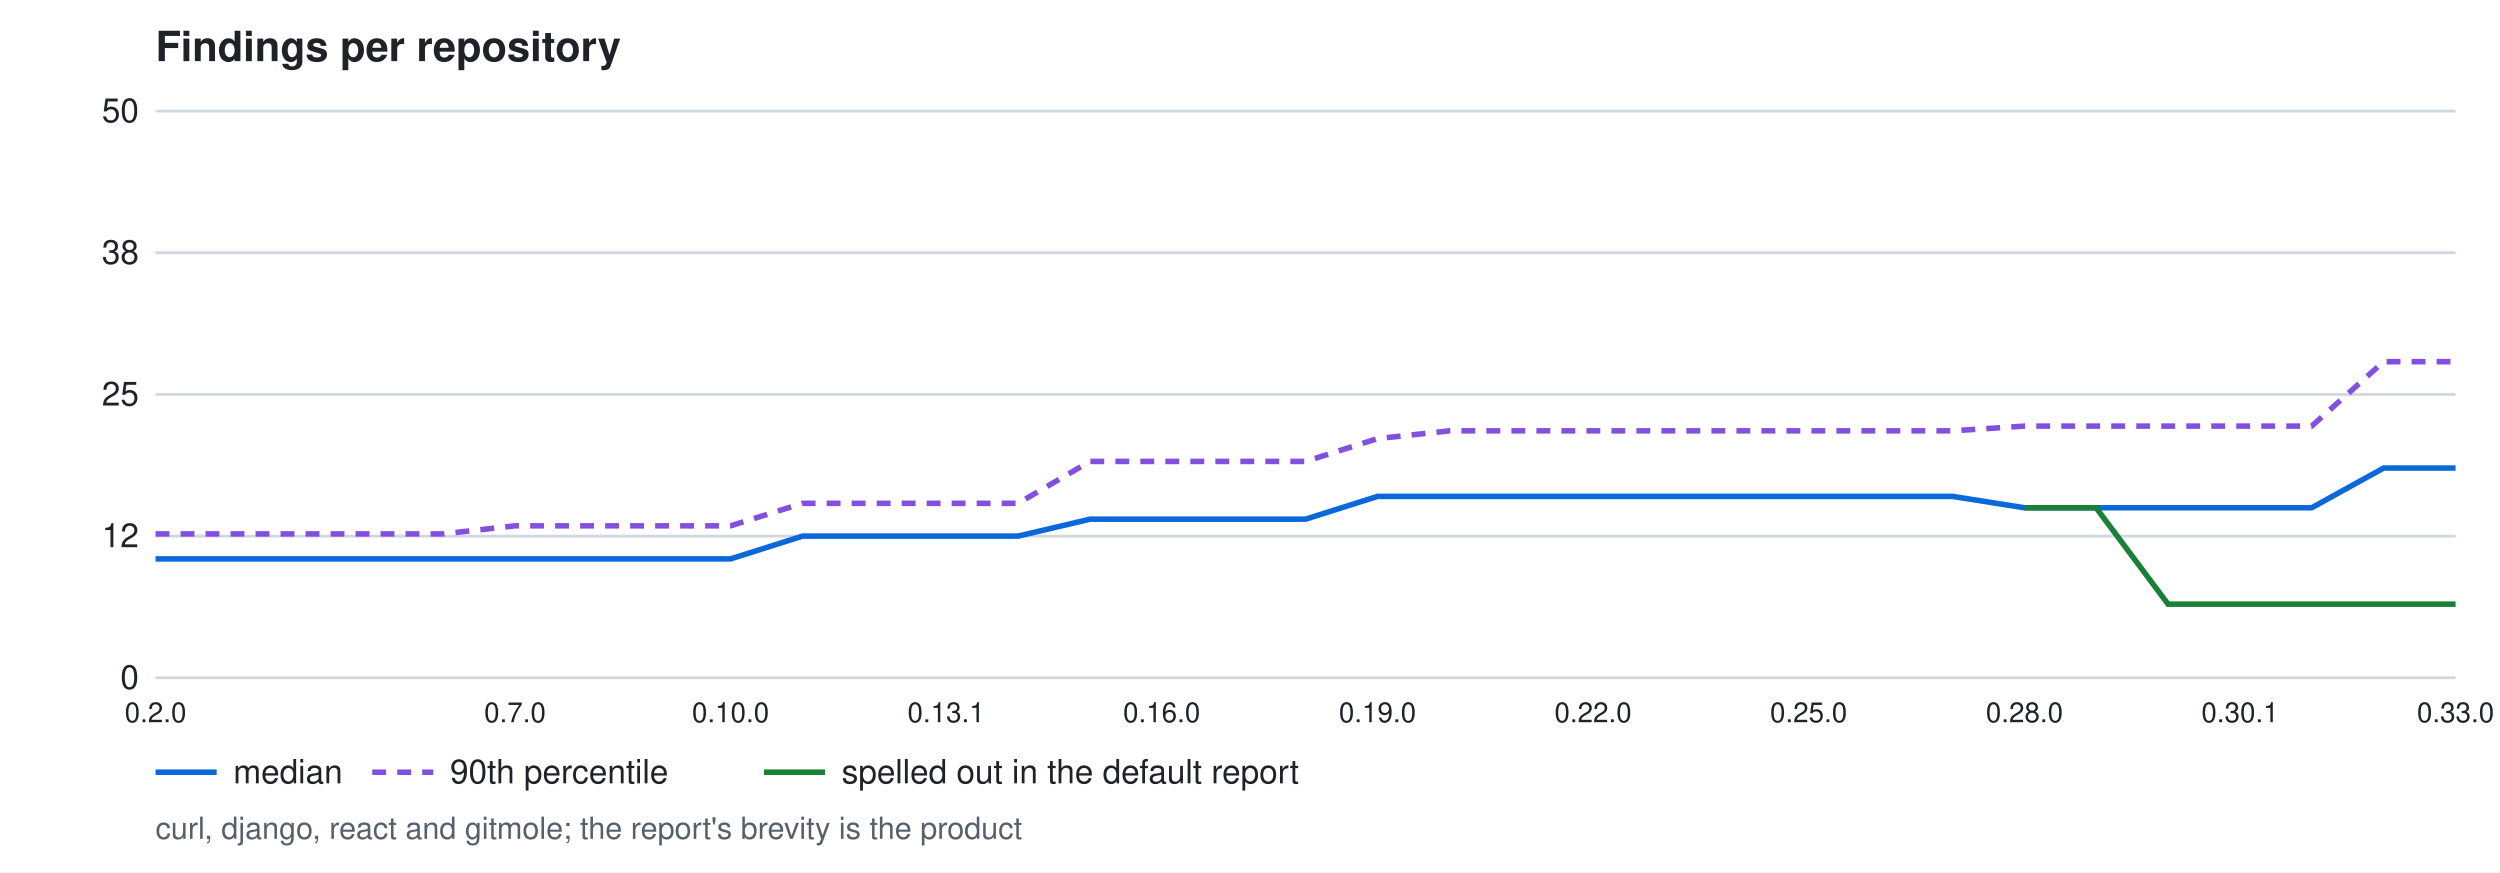
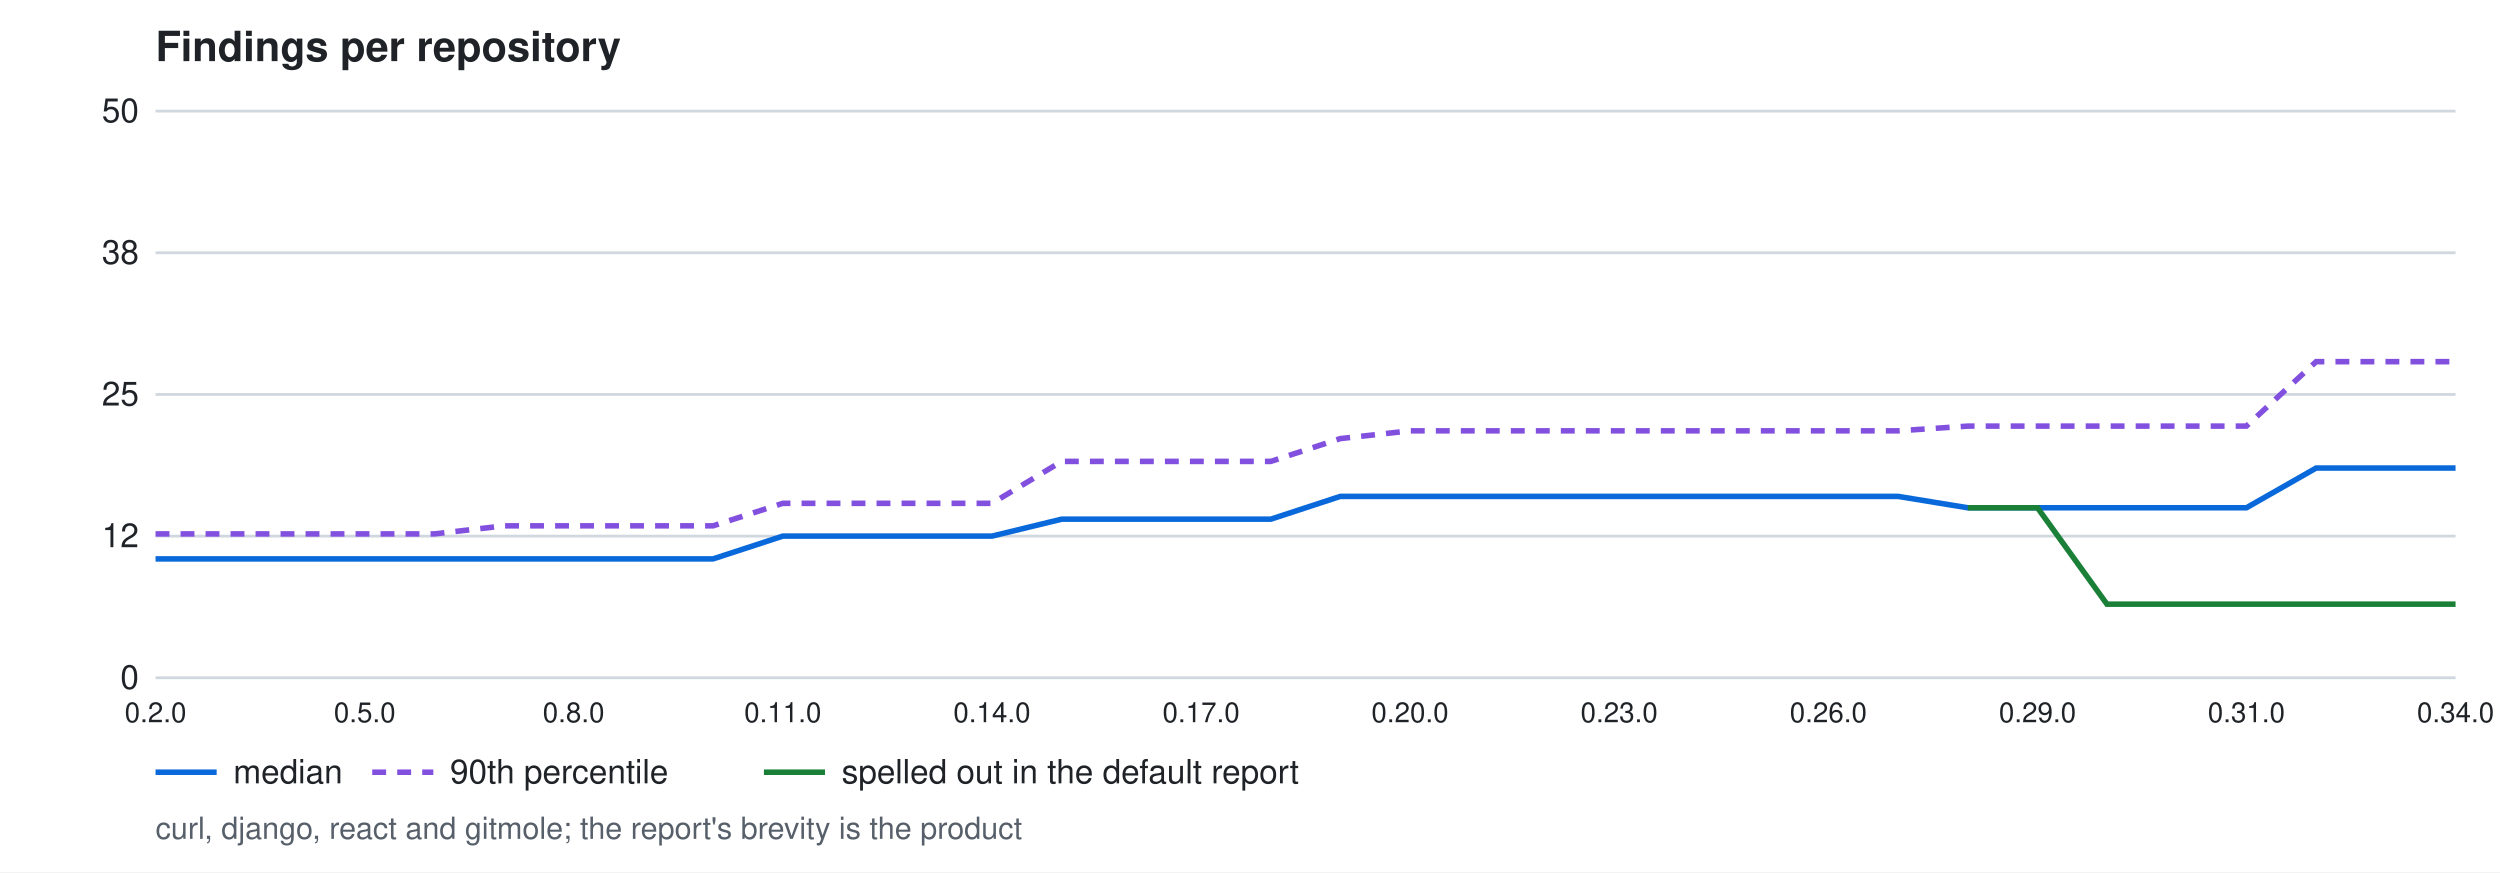
<svg xmlns="http://www.w3.org/2000/svg" width="900" height="314" viewBox="0 0 900 314" font-family="-apple-system,Segoe UI,Helvetica,Arial,sans-serif" font-size="12">
  <rect width="900" height="314" fill="#ffffff" />
  <text x="56" y="22" font-size="15" font-weight="600" fill="#1f2328">Findings per repository</text>
  <line x1="56" y1="244.0" x2="884" y2="244.0" stroke="#d0d7de" stroke-width="1" />
  <text x="50" y="248.0" text-anchor="end" fill="#1f2328">0</text>
  <line x1="56" y1="193.0" x2="884" y2="193.0" stroke="#d0d7de" stroke-width="1" />
  <text x="50" y="197.0" text-anchor="end" fill="#1f2328">12</text>
  <line x1="56" y1="142.0" x2="884" y2="142.0" stroke="#d0d7de" stroke-width="1" />
  <text x="50" y="146.0" text-anchor="end" fill="#1f2328">25</text>
  <line x1="56" y1="91.0" x2="884" y2="91.0" stroke="#d0d7de" stroke-width="1" />
  <text x="50" y="95.0" text-anchor="end" fill="#1f2328">38</text>
  <line x1="56" y1="40.0" x2="884" y2="40.0" stroke="#d0d7de" stroke-width="1" />
  <text x="50" y="44.0" text-anchor="end" fill="#1f2328">50</text>
  <text x="56.0" y="260" text-anchor="middle" fill="#1f2328" font-size="10">0.2.0</text>
-   <text x="185.4" y="260" text-anchor="middle" fill="#1f2328" font-size="10">0.7.0</text>
-   <text x="263.0" y="260" text-anchor="middle" fill="#1f2328" font-size="10">0.10.0</text>
-   <text x="340.6" y="260" text-anchor="middle" fill="#1f2328" font-size="10">0.13.1</text>
-   <text x="418.2" y="260" text-anchor="middle" fill="#1f2328" font-size="10">0.16.0</text>
-   <text x="495.9" y="260" text-anchor="middle" fill="#1f2328" font-size="10">0.19.0</text>
-   <text x="573.5" y="260" text-anchor="middle" fill="#1f2328" font-size="10">0.22.0</text>
-   <text x="651.1" y="260" text-anchor="middle" fill="#1f2328" font-size="10">0.25.0</text>
-   <text x="728.8" y="260" text-anchor="middle" fill="#1f2328" font-size="10">0.28.0</text>
-   <text x="806.4" y="260" text-anchor="middle" fill="#1f2328" font-size="10">0.30.1</text>
-   <text x="884.0" y="260" text-anchor="middle" fill="#1f2328" font-size="10">0.33.0</text>
-   <polyline points="56.0,201.2 81.9,201.2 107.8,201.2 133.6,201.2 159.5,201.2 185.4,201.2 211.2,201.2 237.1,201.2 263.0,201.2 288.9,193.0 314.8,193.0 340.6,193.0 366.5,193.0 392.4,186.9 418.2,186.9 444.1,186.9 470.0,186.9 495.9,178.7 521.8,178.7 547.6,178.7 573.5,178.7 599.4,178.7 625.2,178.7 651.1,178.7 677.0,178.7 702.9,178.7 728.8,182.8 754.6,182.8 780.5,182.8 806.4,182.8 832.2,182.8 858.1,168.5 884.0,168.5" fill="none" stroke="#0969da" stroke-width="2" />
-   <polyline points="56.0,192.2 81.9,192.2 107.8,192.2 133.6,192.2 159.5,192.2 185.4,189.3 211.2,189.3 237.1,189.3 263.0,189.3 288.9,181.2 314.8,181.2 340.6,181.2 366.5,181.2 392.4,166.1 418.2,166.1 444.1,166.1 470.0,166.1 495.9,157.9 521.8,155.1 547.6,155.1 573.5,155.1 599.4,155.1 625.2,155.1 651.1,155.1 677.0,155.1 702.9,155.1 728.8,153.4 754.6,153.4 780.5,153.4 806.4,153.4 832.2,153.4 858.1,130.2 884.0,130.2" fill="none" stroke="#8250df" stroke-width="2" stroke-dasharray="5 4" />
-   <polyline points="728.8,182.8 754.6,182.8 780.5,217.5 806.4,217.5 832.2,217.5 858.1,217.5 884.0,217.5" fill="none" stroke="#1a7f37" stroke-width="2" />
+   <text x="131.3" y="260" text-anchor="middle" fill="#1f2328" font-size="10">0.5.0</text>
+   <text x="206.5" y="260" text-anchor="middle" fill="#1f2328" font-size="10">0.8.0</text>
+   <text x="281.8" y="260" text-anchor="middle" fill="#1f2328" font-size="10">0.11.0</text>
+   <text x="357.1" y="260" text-anchor="middle" fill="#1f2328" font-size="10">0.14.0</text>
+   <text x="432.4" y="260" text-anchor="middle" fill="#1f2328" font-size="10">0.17.0</text>
+   <text x="507.6" y="260" text-anchor="middle" fill="#1f2328" font-size="10">0.20.0</text>
+   <text x="582.9" y="260" text-anchor="middle" fill="#1f2328" font-size="10">0.23.0</text>
+   <text x="658.2" y="260" text-anchor="middle" fill="#1f2328" font-size="10">0.26.0</text>
+   <text x="733.5" y="260" text-anchor="middle" fill="#1f2328" font-size="10">0.29.0</text>
+   <text x="808.7" y="260" text-anchor="middle" fill="#1f2328" font-size="10">0.31.0</text>
+   <text x="884.0" y="260" text-anchor="middle" fill="#1f2328" font-size="10">0.34.0</text>
+   <polyline points="56.0,201.2 81.1,201.2 106.2,201.2 131.3,201.2 156.4,201.2 181.5,201.2 206.5,201.2 231.6,201.2 256.7,201.2 281.8,193.0 306.9,193.0 332.0,193.0 357.1,193.0 382.2,186.9 407.3,186.9 432.4,186.9 457.5,186.9 482.5,178.7 507.6,178.7 532.7,178.7 557.8,178.7 582.9,178.7 608.0,178.7 633.1,178.7 658.2,178.7 683.3,178.7 708.4,182.8 733.5,182.8 758.5,182.8 783.6,182.8 808.7,182.8 833.8,168.5 858.9,168.5 884.0,168.5" fill="none" stroke="#0969da" stroke-width="2" />
+   <polyline points="56.0,192.2 81.1,192.2 106.2,192.2 131.3,192.2 156.4,192.2 181.5,189.3 206.5,189.3 231.6,189.3 256.7,189.3 281.8,181.2 306.9,181.2 332.0,181.2 357.1,181.2 382.2,166.1 407.3,166.1 432.4,166.1 457.5,166.1 482.5,157.9 507.6,155.1 532.7,155.1 557.8,155.1 582.9,155.1 608.0,155.1 633.1,155.1 658.2,155.1 683.3,155.1 708.4,153.4 733.5,153.4 758.5,153.4 783.6,153.4 808.7,153.4 833.8,130.2 858.9,130.2 884.0,130.2" fill="none" stroke="#8250df" stroke-width="2" stroke-dasharray="5 4" />
+   <polyline points="708.4,182.8 733.5,182.8 758.5,217.5 783.6,217.5 808.7,217.5 833.8,217.5 858.9,217.5 884.0,217.5" fill="none" stroke="#1a7f37" stroke-width="2" />
  <line x1="56" y1="278" x2="78" y2="278" stroke="#0969da" stroke-width="2" />
  <text x="84" y="282" fill="#1f2328">median</text>
  <line x1="134" y1="278" x2="156" y2="278" stroke="#8250df" stroke-width="2" stroke-dasharray="5 4" />
  <text x="162" y="282" fill="#1f2328">90th percentile</text>
  <line x1="275" y1="278" x2="297" y2="278" stroke="#1a7f37" stroke-width="2" />
  <text x="303" y="282" fill="#1f2328">spelled out in the default report</text>
  <text x="56" y="302" fill="#57606a" font-size="11">curl, django, react and gitmole; the report's brevity is the product</text>
</svg>
